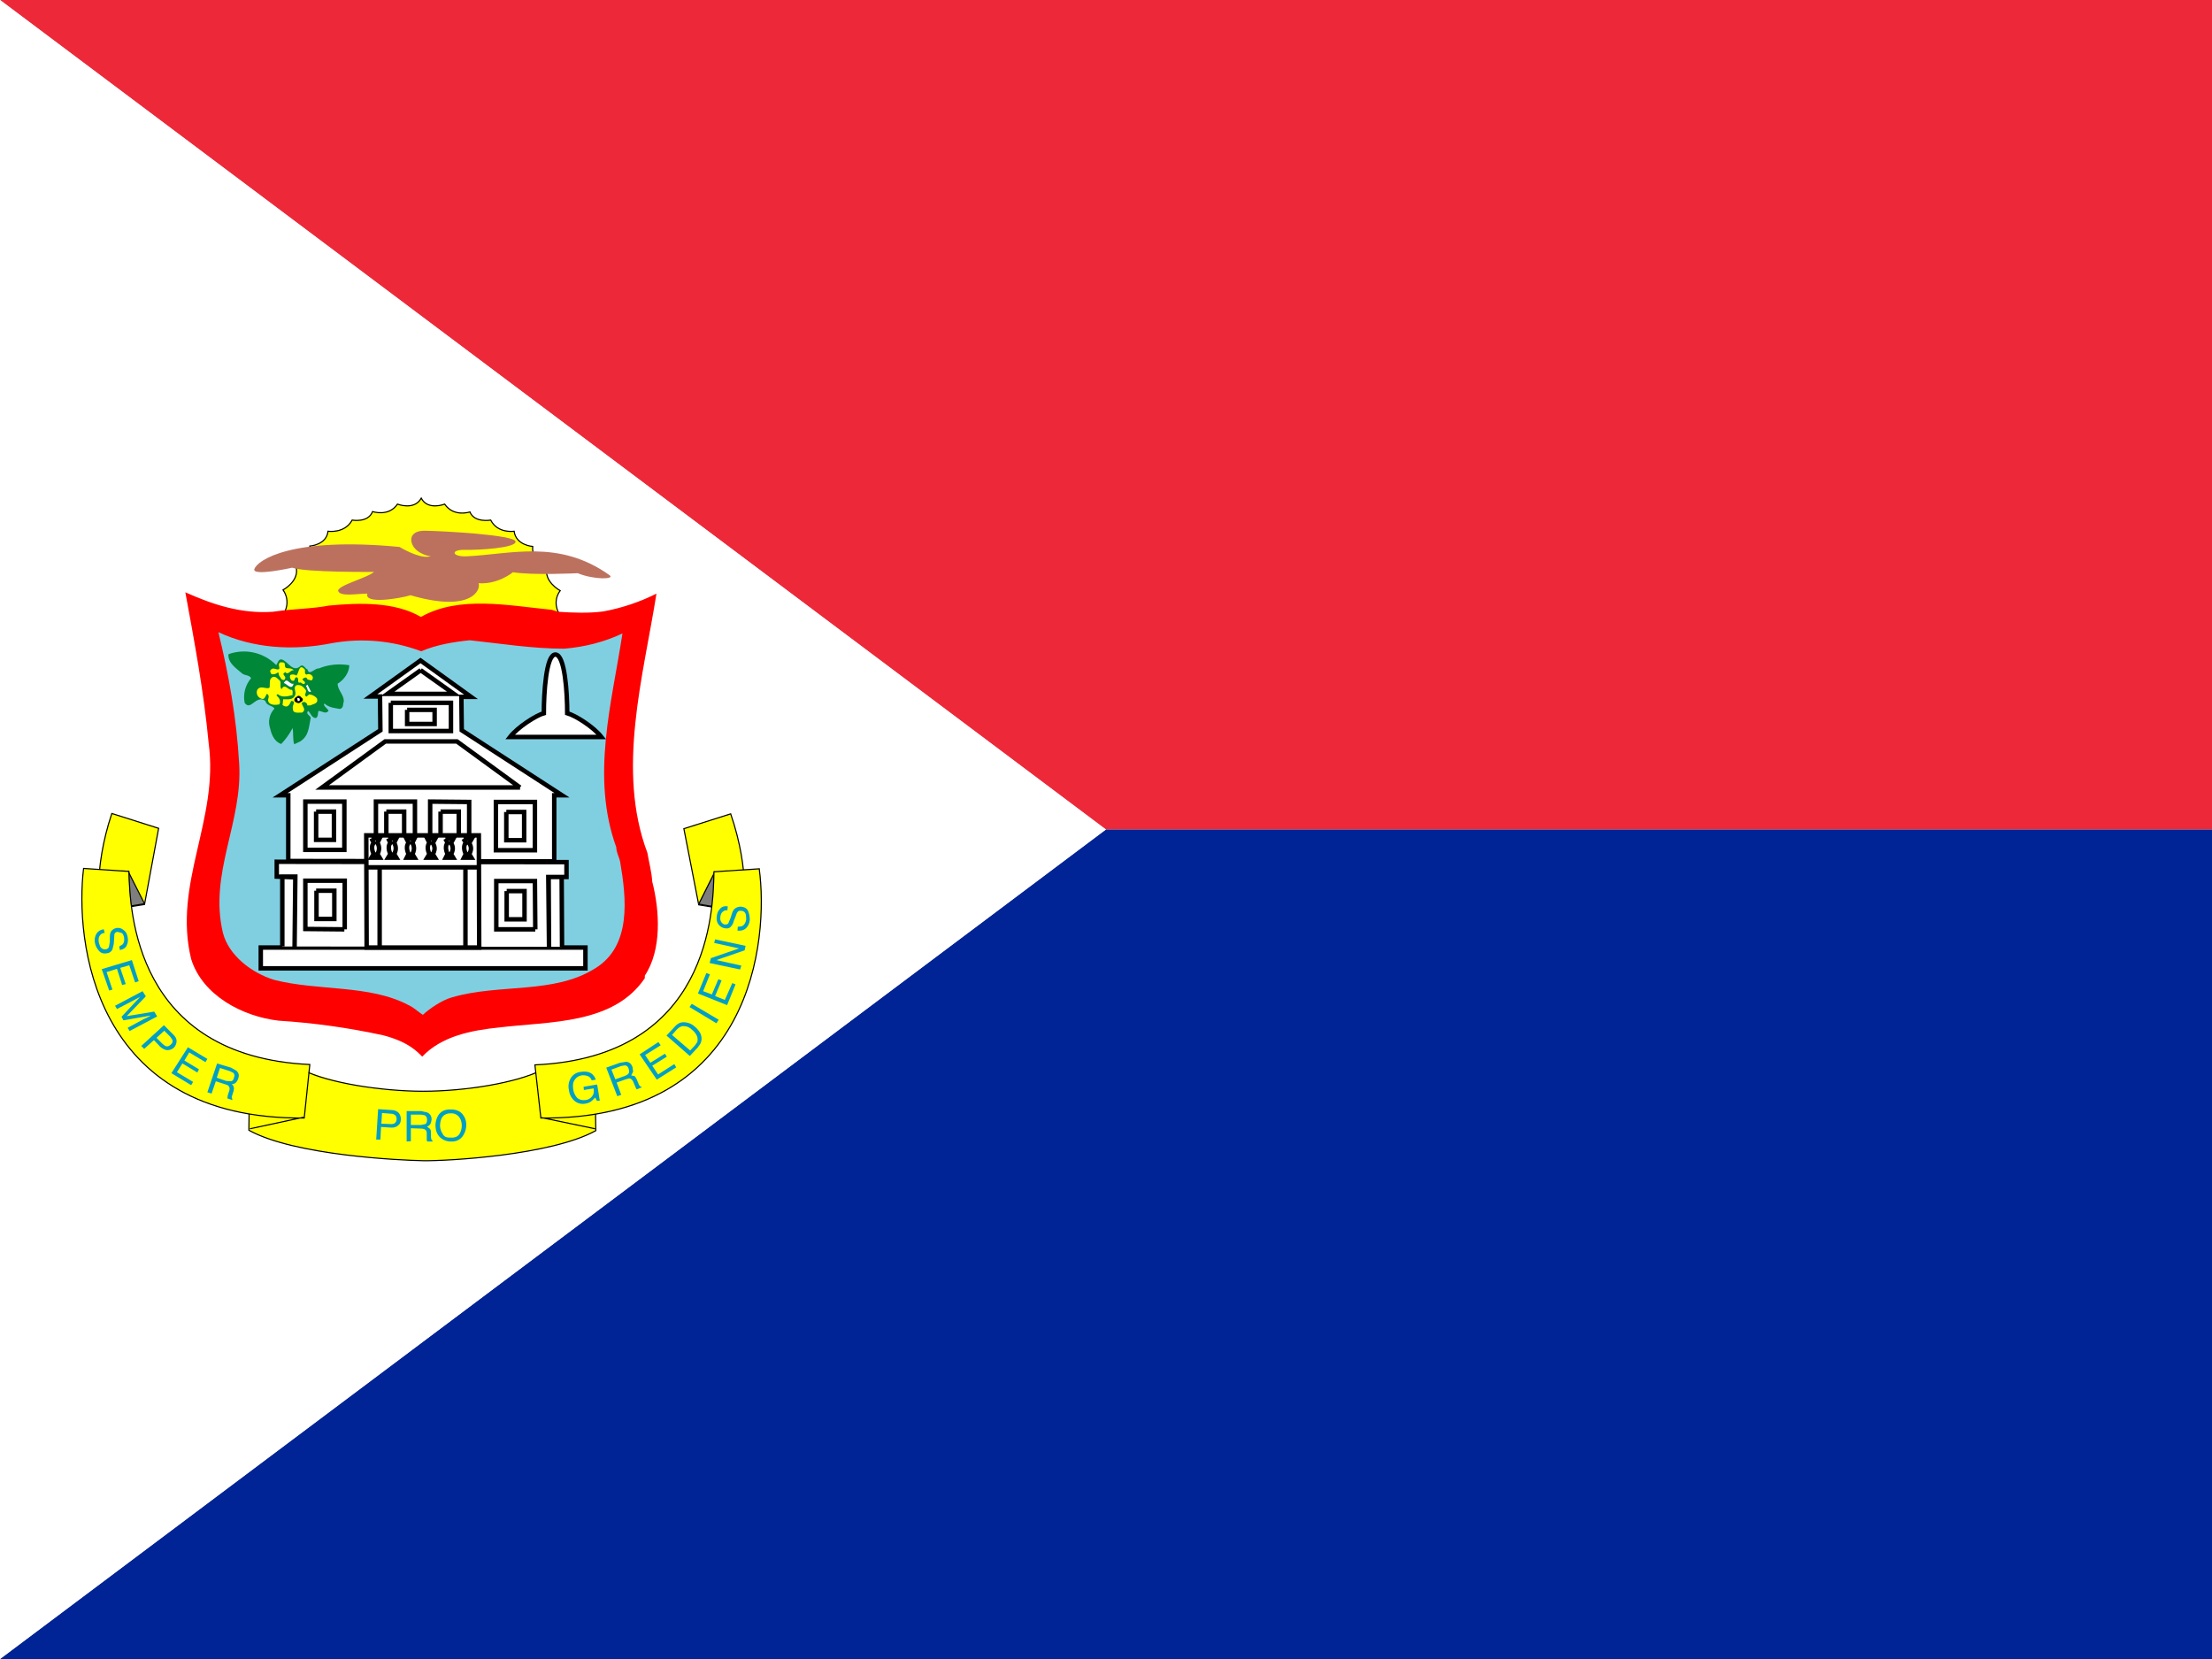
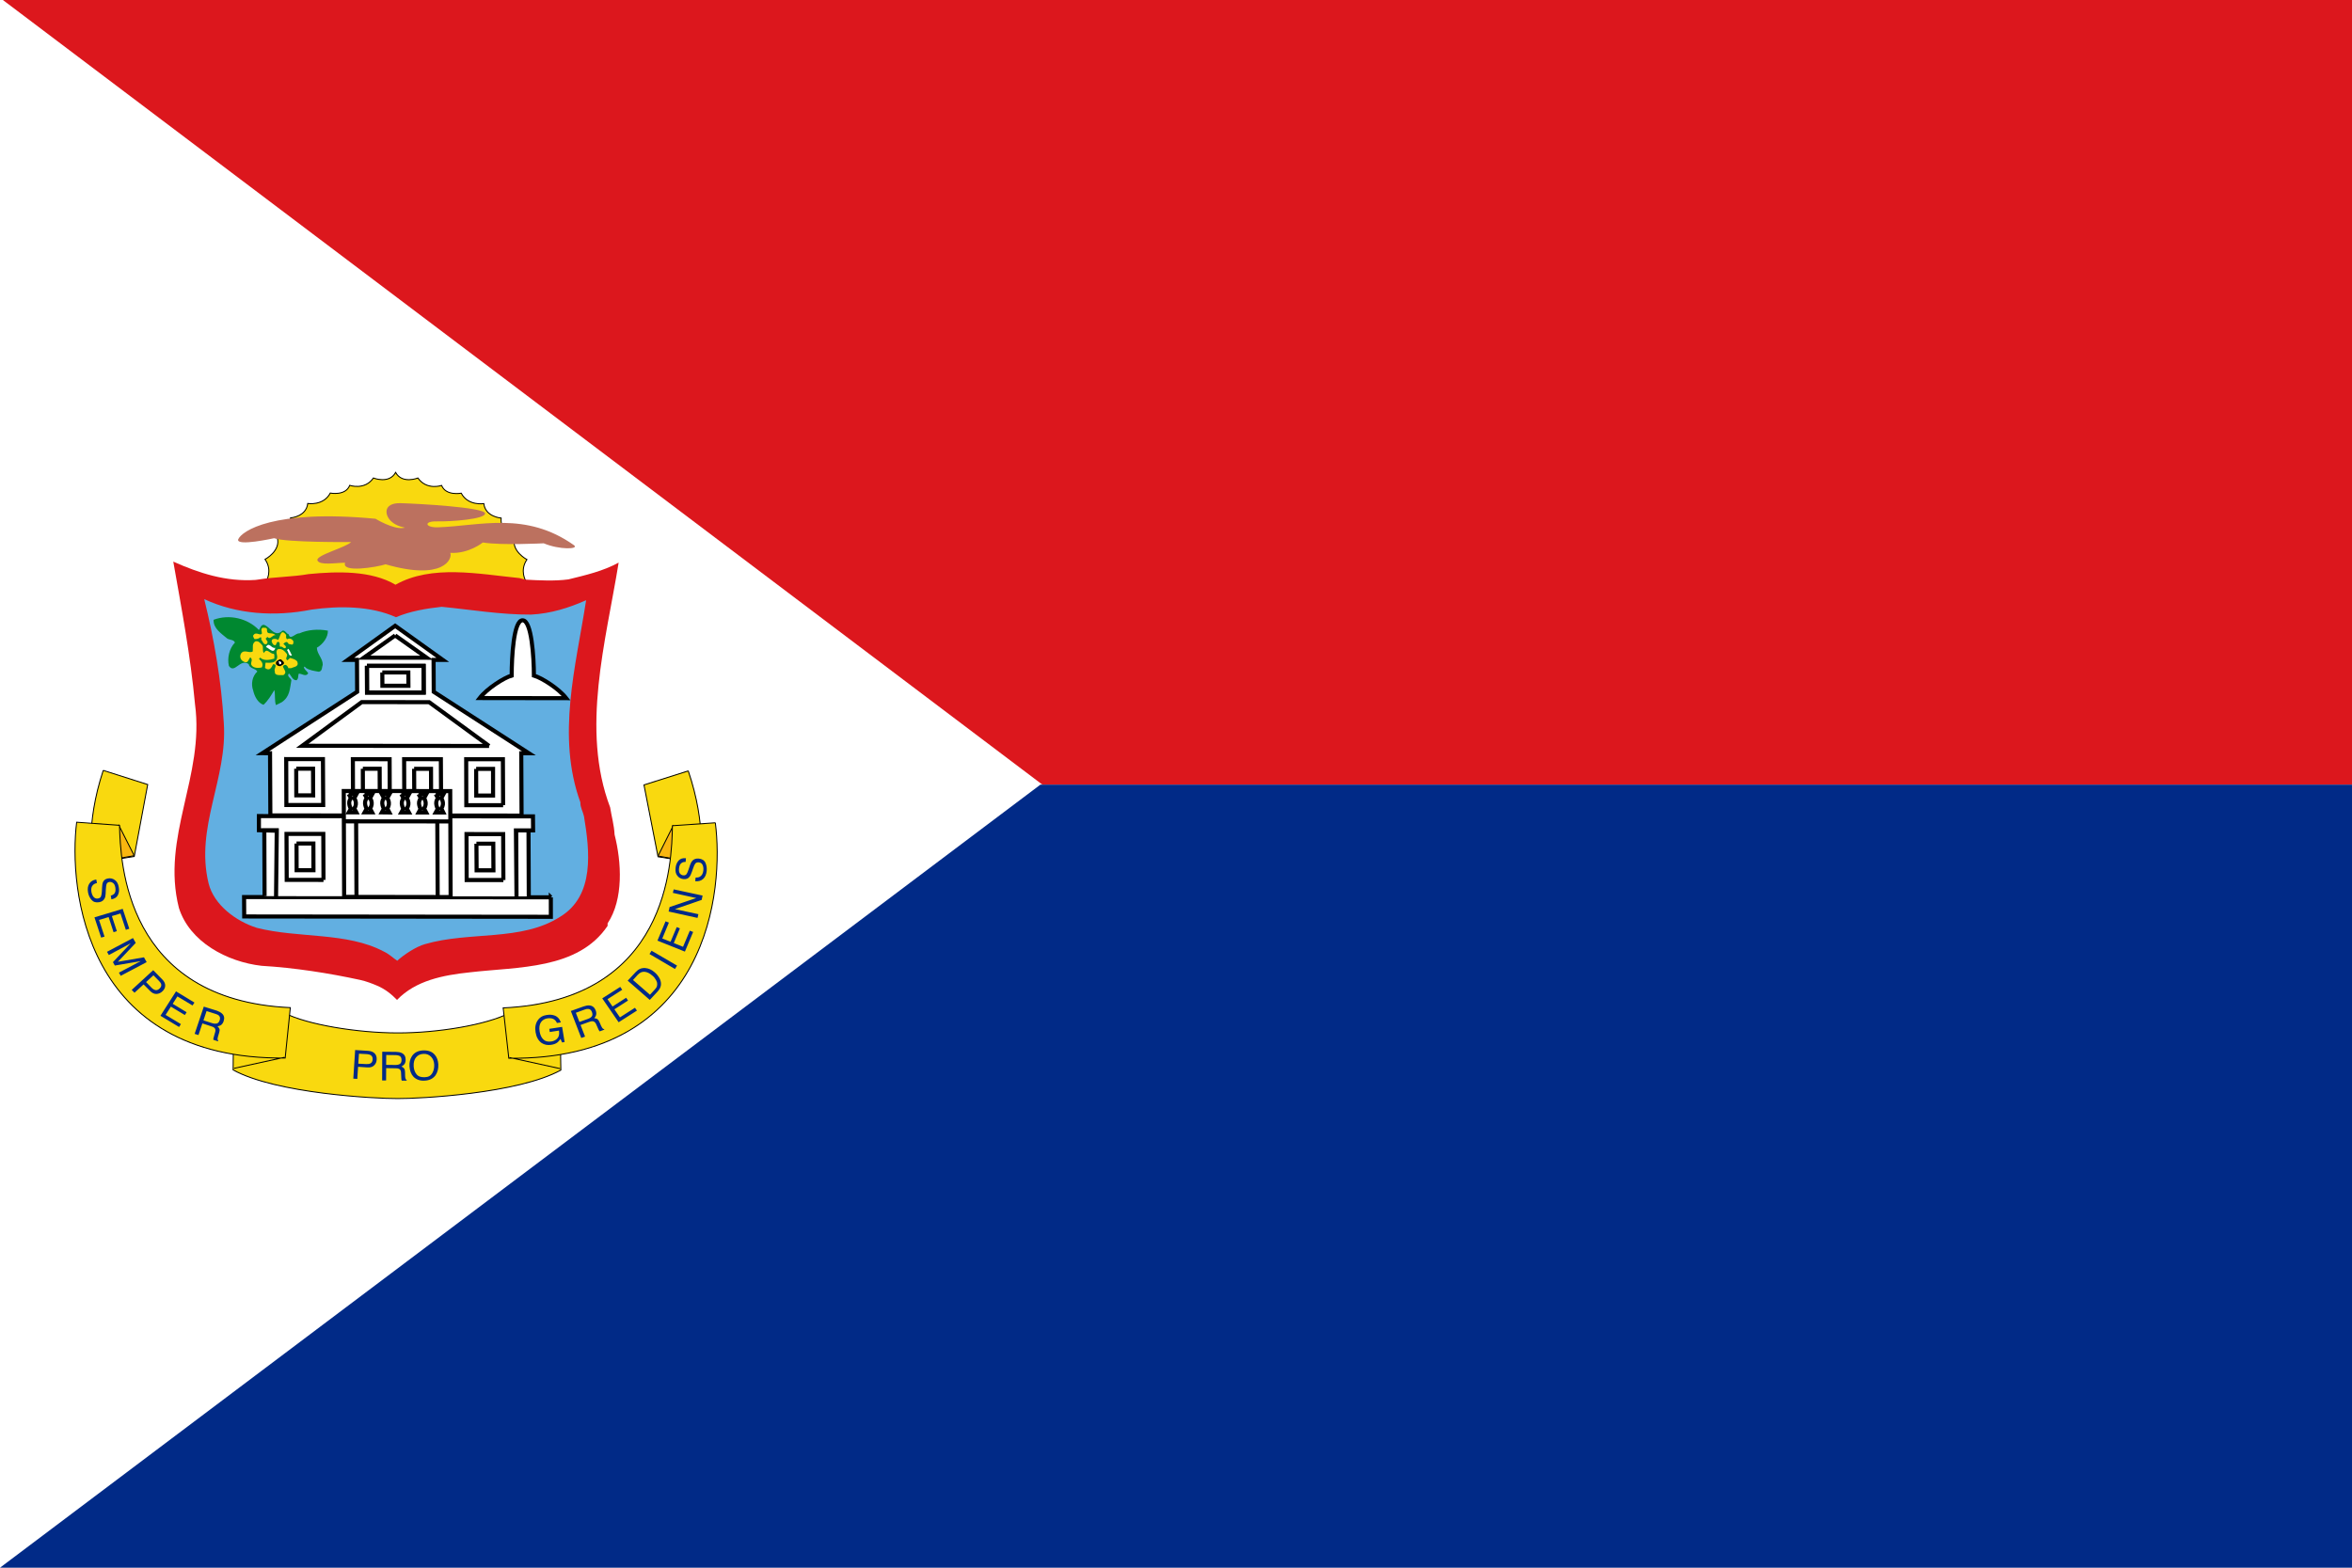
- <svg xmlns="http://www.w3.org/2000/svg" id="flag-icons-sx" viewBox="0 0 640 480">
-   <defs>
-     <clipPath id="sx-a">
-       <path fill-opacity=".7" d="M0 0h682.7v512H0z" />
-     </clipPath>
-   </defs>
-   <g clip-path="url(#sx-a)" transform="scale(.9375)">
-     <path fill="#ed2939" fill-rule="evenodd" d="M0 0h768v256H341.3z" />
-     <path fill="#002395" fill-rule="evenodd" d="M0 512h768V256H341.3z" />
-     <path fill="#fff" fill-rule="evenodd" d="m0 0 341.3 256L0 512z" />
-     <path fill="#ff0" d="m172.3 193.2.1-4s-2.1-3.4.4-7c0 0-5.3-2.8-4-7.2 0 0-4.8-1.2-4.5-6.4 0 0-5-.3-5.6-4.7 0 0-5.1.8-7.4-3.4 0 0-5 1-6.4-2.5 0 0-4.9 1.6-7.7-2.5 0 0-5.2 2.1-7.3-1.8-2.1 3.9-7.3 1.8-7.3 1.8-2.8 4.1-7.7 2.4-7.7 2.4-1.4 3.5-6.3 2.5-6.3 2.5-2.3 4.3-7.4 3.4-7.4 3.4-.5 4.4-5.6 4.8-5.6 4.8a6 6 0 0 1-4.4 6.4c1.3 4.3-4 7.1-4 7.1 2.6 3.7.5 7 .5 7l-.1 3.7z" />
-     <path fill="none" stroke="#000" stroke-width=".3" d="M377.2 843.1v-3.5s-1.8-3 .4-6c0 0-4.6-2.5-3.5-6.3 0 0-4.2-1-3.9-5.6 0 0-4.5-.3-5-4.1 0 0-4.4.7-6.3-3 0 0-4.4.8-5.6-2.2 0 0-4.3 1.5-6.8-2.1 0 0-4.5 1.8-6.3-1.6-1.9 3.4-6.4 1.6-6.4 1.6-2.4 3.5-6.7 2-6.7 2-1.2 3.1-5.5 2.3-5.5 2.3-2 3.7-6.5 3-6.5 3-.4 3.7-4.9 4-4.9 4a5 5 0 0 1-3.7 5.6c1 3.8-3.5 6.2-3.5 6.2 2.2 3.2.3 6.2.3 6.2v3.2z" transform="matrix(1.1464 0 0 1.1461 -260 -773.1)" />
-     <path fill="red" d="M170.3 188.2c-13.3-1.3-28.6-4.5-40.4 2.2-8-4.7-19-4.4-28.4-3.5-5.1 1-11.1 1-16.5 1.8l-.8.1c-9.7.7-18.5-2.2-27-6 2.8 15.2 5.7 30.7 7.2 46.6C67.6 253 53.3 272.7 59 296c3.5 11.2 15.8 17.7 27 19a215 215 0 0 1 32.2 4.5 32 32 0 0 1 5.5 1.9 20 20 0 0 1 6.6 4.7c6-6.3 15-8.1 23.7-9 15.8-1.9 35.3-.9 45-15.2v-.8c5.3-8 4.6-20 2.3-29-.2-3.1-1-5.9-1.5-8.9-9.6-25.5-1.3-54.2 2.8-80a61 61 0 0 1-16.4 5.5c-4.5.6-9.5.4-14 .1z" />
-     <path fill="#80cfe1" d="M190.2 261.5c0 1.6.9 3 1.2 4.5 1.9 11.2 3.6 26-7.8 32.9-12.8 8-29.4 4.6-44.1 8.9-3 .8-7 3.5-9 5.4-1.4-.9-2.7-2.2-4.4-3-12.1-6.4-27.9-4.3-41.5-7.8-6.9-2.1-14-7.5-15.8-14.5-4.4-18.4 6.2-34.1 5-52.4-.8-14-3.2-27.3-6.4-40.4 10.7 5 23 5.8 35 3.4A52 52 0 0 1 130 201c4.6-2 10-2.9 15-3.4 9.3 1 19.4 2.6 29.1 2.6q9.7-.8 18-4.7c-3.3 21.6-9.8 44.2-1.9 66" />
-     <path fill="#fff" d="M171 265.8v-20.4h2.4l-31-20-.1-10.5h3l-15.6-11-15.4 11h3v10.5l-30.9 20h2.5v20.3H171" />
-     <path fill="none" stroke="#000" stroke-width="1.2" d="M376 906.5v-17.8h2.1l-27-17.5-.1-9h2.6l-13.6-9.8-13.5 9.7h2.6l.1 9.1-27 17.5h2.2v17.7z" transform="matrix(1.1464 0 0 1.1461 -260 -773.1)" />
-     <path fill="#fff" d="M180.6 292.5v6.3H80.5v-6.4z" />
-     <path fill="none" stroke="#000" stroke-width="1.2" d="M384.4 929.8v5.5H297v-5.6h87.4z" transform="matrix(1.1464 0 0 1.1461 -260 -773.1)" />
-     <path fill="#fff" d="M87.1 292.1v-21.5h4l-.2 21.7.2-21.6-5.8-.1v-4.7l89.4.2v4.5h-5.4v21.8l-.1-21.8h4l.2 21.6" />
-     <path fill="none" stroke="#000" stroke-width="1.2" d="M302.8 929.4v-18.8h3.5l-.2 19 .2-18.8-5-.2v-4l78 .1v4h-4.8l.1 19-.2-19h3.6l.1 18.8" transform="matrix(1.1464 0 0 1.1461 -260 -773.1)" />
-     <path fill="none" stroke="#000" stroke-width="1.2" d="M319.6 924.8v-13.1H309v13l10.5.1" transform="matrix(1.1464 0 0 1.1461 -260 -773.1)" />
-     <path fill="none" stroke="#000" stroke-width="1.2" d="M312 914.4v7.6h4.8v-7.6h-4.9m59 10.4-.1-13h-10.4v13h10.5" transform="matrix(1.1464 0 0 1.1461 -260 -773.1)" />
-     <path fill="none" stroke="#000" stroke-width="1.2" d="M363.2 914.5v7.6h4.8v-7.6h-4.8m7.6-11v-13h-10.5v13z" transform="matrix(1.1464 0 0 1.1461 -260 -773.1)" />
-     <path fill="none" stroke="#000" stroke-width="1.2" d="M363.1 893.2v7.6h4.8v-7.6h-4.8m-43.6 10.3v-13.1H309v13h10.5z" transform="matrix(1.1464 0 0 1.1461 -260 -773.1)" />
-     <path fill="none" stroke="#000" stroke-width="1.2" d="M311.9 893.1v7.6h4.8v-7.6h-4.8m26.6 10.4v-13.1H328v13h10.5" transform="matrix(1.1464 0 0 1.1461 -260 -773.1)" />
-     <path fill="none" stroke="#000" stroke-width="1.2" d="M330.8 893.1v7.6h4.8v-7.6h-4.8m22.3 10.4v-13l-10.5-.1v13l10.5.1" transform="matrix(1.1464 0 0 1.1461 -260 -773.1)" />
-     <path fill="none" stroke="#000" stroke-width="1.2" d="M345.4 893.1v7.6h4.9v-7.6h-4.9" transform="matrix(1.1464 0 0 1.1461 -260 -773.1)" />
-     <path fill="#fff" d="m147.7 257.8.2 34.6H113l-.1-34.6z" />
-     <path fill="none" stroke="#000" stroke-width="1.2" d="m355.7 899.5.1 30.2h-30.3l-.1-30.2zm-30.5 8.6h30.6M329 929.7v-21.4m23.1 21.4v-21.3m14.7-21.8-17-12.4h-19.3l-17 12.4h53.3M332 863.8v7.6h16.2v-7.6H332" transform="matrix(1.1464 0 0 1.1461 -260 -773.1)" />
-     <path fill="none" stroke="#000" stroke-width="1.2" d="M336.4 865.7v3.8h7.4v-3.8h-7.4M340 855l9 6.4h-17.9l9-6.4" transform="matrix(1.1464 0 0 1.1461 -260 -773.1)" />
-     <path fill="#fff" d="M171.4 202c2.9 0 3.6 12 3.6 18 2.6.8 8.1 4.3 10.6 7.4h-28.2c2.4-3.1 7.9-6.6 10.4-7.3 0-6 .6-18.2 3.6-18" />
-     <path fill="none" stroke="#000" stroke-width="1.2" d="M376.3 850.8c2.6 0 3.2 10.5 3.2 15.8 2.2.6 7.1 3.7 9.2 6.4h-24.6c2.1-2.7 7-5.8 9.1-6.4 0-5.3.6-15.8 3.1-15.8m-49.5 49.5h2.2l-.6 1.2s1 1.4 0 3l.6 1h-2.2l.6-1s-1-1.8 0-3l-.6-1.2m4.5 0h2.2l-.6 1.2s1 1.4 0 3l.6 1h-2.2l.6-1s-1-1.8 0-3l-.6-1.2m5 0h2.1l-.6 1.2s1 1.4 0 3l.6 1h-2.1l.5-1s-1-1.8 0-3l-.6-1.2zm5.5 0h2.2l-.7 1.3s1.1 1.3 0 2.9l.6 1h-2.1l.6-1s-1-1.8 0-3zm4.9 0h2.2l-.7 1.3s1.1 1.3 0 2.9l.6 1h-2l.5-1s-1-1.8 0-3l-.6-1.1m4.9 0h2.2l-.7 1.2s1.1 1.3 0 2.9l.6 1h-2l.5-1s-1-1.8 0-3l-.6-1.1" transform="matrix(1.1464 0 0 1.1461 -260 -773.1)" />
-     <path fill="#ff0" d="M130.5 336.8c13 0 29-2.7 36.5-6.5l16.5-1.5.4 20.1c-14 7.7-46.2 9.4-53.3 9.3s-39.7-1.6-53.8-9.3l.2-20.2 16.5 1.5a98 98 0 0 0 37 6.6" />
-     <path fill="none" stroke="#000" stroke-width=".3" d="M340.7 968.4c11.4 0 25.3-2.3 31.9-5.7l14.3-1.2.3 17.5c-12.1 6.7-40.3 8.2-46.4 8.1s-34.7-1.4-47-8.2l.2-17.5 14.4 1.3c6.6 3.4 21 5.7 32.3 5.7" transform="matrix(1.1464 0 0 1.1461 -260 -773.1)" />
-     <path fill="#ff0" d="m34.4 251 14.5 4.6-4.4 23.5-13.7 2.2s-2.3-12.4 3.6-30.3" />
-     <path fill="none" stroke="#000" stroke-width=".3" d="m256.9 893.6 12.6 4-3.8 20.5-12 1.9s-2-10.8 3.2-26.4z" transform="matrix(1.1464 0 0 1.1461 -260 -773.1)" />
-     <path fill="#7e7e7e" d="m44.5 278.9-13.7 2.4 8.7-12.4z" />
-     <path fill="none" stroke="#000" stroke-width=".3" d="m265.7 917.9-12 2 7.6-10.7 4.4 8.7" transform="matrix(1.1464 0 0 1.1461 -260 -773.1)" />
-     <path fill="#ff0" d="m25.7 268 14 1c.3 11.8 1.8 57 55.8 59.5L93.8 345c-65.7.6-70.7-55.5-68-77" />
-     <path fill="none" stroke="#000" stroke-width=".3" d="m249.3 908.4 12.2.8c.3 10.4 1.5 49.8 48.7 52l-1.5 14.4c-57.4.6-61.7-48.4-59.4-67.2zm44.8 70.1 14.4-3.1" transform="matrix(1.1464 0 0 1.1461 -260 -773.1)" />
-     <path fill="#ff0" d="m225.4 251.2-14.4 4.6 4.6 23.4 13.8 2.2s2.2-12.3-4-30.2" />
-     <path fill="none" stroke="#000" stroke-width=".3" d="m423.5 893.7-12.6 4 4 20.5 12 2s2-10.8-3.4-26.5z" transform="matrix(1.1464 0 0 1.1461 -260 -773.1)" />
-     <path fill="#7e7e7e" d="m215.6 279 13.7 2.5-8.8-12.4-5 9.9" />
-     <path fill="none" stroke="#000" stroke-width=".3" d="m414.9 918 12 2.1-7.7-10.7-4.3 8.6" transform="matrix(1.1464 0 0 1.1461 -260 -773.1)" />
-     <path fill="#ff0" d="m234.3 268.1-14 1c-.2 11.8-1.3 57-55.3 59.5l2 16.4c65.7.8 70.2-55.4 67.4-76.9" />
-     <path fill="none" stroke="#000" stroke-width=".3" d="m431.2 908.5-12.2.8c-.2 10.4-1 49.9-48.2 52l1.6 14.3c57.4.7 61.3-48.3 58.8-67zm-44.2 70-14.4-3" transform="matrix(1.1464 0 0 1.1461 -260 -773.1)" />
-     <path fill="#009fc5" d="M121.8 346.7q-.7.3-1.5.2l-2.6-.1.2-3.3 2.6.2q.8 0 1.2.3.7.3.7 1.4 0 .9-.7 1.3m-4.3 5 .2-3.9 3 .2q1.5.1 2.3-.7.8-.6.8-1.8a3 3 0 0 0-.6-2 3 3 0 0 0-2-.9l-4.4-.3-.6 9.4zm9.4-7.7h3.2l1.1.2q.7.4.7 1.4t-.5 1.3l-1.4.3h-3.1zm0 8.2v-4l3 .1q.8 0 1.2.2.7.3.7 1.2v2.3l.2.3h1.6v-.2l-.4-.5-.1-.8v-1.3q0-.9-.4-1.2l-.8-.6q.7-.3 1-.8t.4-1.4q0-1.6-1.4-2.2l-1.8-.4h-4.5v9.4zm10-2a5 5 0 0 1-1-2.6q0-2 .8-3a3 3 0 0 1 2.4-1 3 3 0 0 1 2.4.8q1 1 1.1 2.6a5 5 0 0 1-.6 2.8q-.7 1.3-2.5 1.3c-1.8 0-2-.2-2.7-.9m-1.5-5.9a6 6 0 0 0-.8 3.3q.1 2.1 1.4 3.4a5 5 0 0 0 3.6 1.3 4 4 0 0 0 3.5-1.8 6 6 0 0 0 1-3.6 5 5 0 0 0-1.2-3.1q-1.3-1.5-3.9-1.4-2.4 0-3.6 1.9m44-13.5q1.5-.2 2.5.1 1.5.5 2.2 2.3l-1.3.2a2 2 0 0 0-1.2-1.3 4 4 0 0 0-2-.2 3 3 0 0 0-2 1.3q-.8 1-.5 3a5 5 0 0 0 1.2 2.6q1 .9 2.6.7a3 3 0 0 0 2-1.1q.8-.9.5-2.5l-3 .5-.1-1 4.2-.7.8 5h-.9l-.5-1-1 1q-.8.7-2 .9a4 4 0 0 1-3.2-.7 5 5 0 0 1-1.9-3.4 5 5 0 0 1 .7-4 4 4 0 0 1 3-1.7m9.4-.7 3-1.1 1.1-.2q.9 0 1.2 1t0 1.5q-.4.5-1.3.8l-2.8 1zm3 7.7-1.4-3.7 2.8-1 1.1-.3q.8.1 1.2 1l.6 1.4.3.7.2.3 1.5-.6v-.2q-.5 0-.6-.4-.3-.2-.4-.7l-.5-1.2q-.3-.7-.7-1l-1-.2.6-1.2-.2-1.4q-.6-1.6-2-1.6l-1.9.3-4.2 1.5 3.4 8.8 1.2-.4m11-4.7-5.3-7.8 5.8-3.8.7 1-4.8 3 1.6 2.4 4.5-2.8.6.9-4.5 2.8 1.8 2.7 5-3.2.6 1zm4.7-13.8 1.5-1.7q1.2-1.2 2.3-1 1.3 0 2.6 1.3a5 5 0 0 1 1.4 2q.2.9 0 1.6l-.7 1-1.5 1.6zm8.1 3.6q1.6-1.7.7-4a7 7 0 0 0-1.7-2.1 5 5 0 0 0-3.1-1.4q-1.8-.2-3.1 1.3l-2.6 2.8 7.2 6.3 2.6-2.8m5.6-7.3-8.3-5 .7-1 8.3 4.9zm3.3-5.6-9-3.6 2.6-6.3 1.1.4-2.1 5.2 2.7 1 2-4.7 1 .4-2 4.8 3 1.2 2.3-5.2 1 .4zm4-11-9.4-2 .4-1.5 8.7-3-7.7-1.7.3-1.1 9.4 2-.3 1.4-8.7 3 7.7 1.7zm-.8-12 .1-1.2q.8 0 1.4-.2 1-.6 1.2-2.1l-.1-1.4q-.3-1.1-1.3-1.2t-1.2.3q-.4.4-.7 1.5l-.5 1.2q-.3 1.2-.8 1.7-.6.9-1.8.7a3 3 0 0 1-2-1q-.9-1-.7-2.6.1-1.5 1-2.4.8-1 2.4-.8l-.1 1.2q-.8 0-1.2.3-.9.5-1 1.9-.1 1 .4 1.6t1 .6q.8.1 1.1-.4l.7-1.7.4-1.3q.3-.9.8-1.4.8-.7 2-.7 1.7.2 2.2 1.4t.5 2.7a4 4 0 0 1-1.2 2.6q-1 .9-2.6.7M32 286.7l.3 1.2q-.9.1-1.3.6-.8.8-.5 2.4l.4 1.2q.6 1 1.7.9.7-.1 1-.7l.3-1.6v-1.3q0-1.3.3-1.8.5-.9 1.7-1.2 1.3-.2 2.2.6 1 .6 1.3 2.2a4 4 0 0 1-.3 2.6q-.5 1.1-2.1 1.4l-.2-1.1 1-.6q.7-.7.5-2.1-.2-1.2-.8-1.5l-1.2-.3a1 1 0 0 0-1 .7l-.1 1.8-.1 1.3-.4 1.6a2 2 0 0 1-1.7 1.2q-1.6.3-2.5-.8a5 5 0 0 1-1.2-2.4 4 4 0 0 1 .5-2.9 3 3 0 0 1 2.2-1.3m-.6 12.3 9.3-2.8 2.1 6.5-1.1.4-1.8-5.3-2.8.8 1.7 5-1.1.3-1.6-5-3.2 1 1.8 5.4-1 .3zm4.1 11.3 8.5-4.5 1 1.6-5.9 6.1 8.5-1.4.9 1.5-8.5 4.5-.6-1 5-2.7.9-.4 1.3-.7-8.5 1.5-.6-1.1 5.8-6.2-.3.2-1 .5-.9.5-5 2.6zm15.8 12.5q-.6-.2-1.2-.8l-1.8-1.8 2.4-2.2 1.8 1.8.7 1q.3.8-.5 1.5t-1.4.5m-6.8.8 3-2.7 2 2.1q1.2 1 2.2 1a3 3 0 0 0 2-.8 3 3 0 0 0 .8-2q0-1-.9-1.9l-3-3-7 6.4zm8.4 7.5 5.1-8 6 3.6-.6 1-5-3-1.5 2.5 4.5 2.7-.5 1-4.6-2.8-1.7 2.7 5 3-.6 1zm15-1.6 3.1 1 1 .5q.6.6.2 1.5-.2 1-.9 1.1l-1.5-.1-2.9-1zm-2.6 7.9 1.3-3.8 2.8.9q.8.2 1.1.5.5.5.3 1.4l-.5 1.5-.1.7v.3l1.5.5v-.2l-.2-.7.2-.7.4-1.2q.2-.9 0-1.2 0-.5-.6-.9.8 0 1.3-.5t.7-1.2q.6-1.5-.6-2.5l-1.6-.9-4.3-1.3-3 8.9z" />
-     <path fill="#bc715f" d="M78.5 175.6c1-2.7 11.3-10 44.8-6.8 0 0 5.7 3.5 9 3 2-.2-1 .2-3.6-1.9-2.5-2-3-6.3 2.7-6.1 5.8.1 27.3 1.3 27.7 3.3s-11.4 2.7-15.7 2.6c-4.4-.1-4 2.1.4 2 13.7-.6 28.6-5.4 44.3 5.8 1.9 1.3-4.7 1.5-9.8-.6 0 0-14 .7-20-.3 0 0-4.5 3.8-10.6 3.4.8 2-2.2 9.2-21 3.7-3.2 1-14.5 2.9-13.3-.5-3 0-8.2 1-9-.7s9.2-4.2 11-6c0 0-21.2.2-25.2-1.3 0 0-12.5 2.8-11.7.4" />
-     <path fill="#008737" d="M85.3 205.2c.4-.6.6-1.8 1.6-1.7 2 .5 3.5 4.4 6 1.9 1-.2 1.3 1 2 1.2.5 2.1 2.3-.5 3.5-.3q4.3-1.8 9.4-1c0 2.2-1.6 4.5-3.6 5.7 0 2 2 3.4 1.9 5.5-.3.8 0 2-1.2 2.3-1.6-.3-3-.4-4.3-1.3q-.2-.3-.6-.3c-.2.7 1 1.4 1.4 2.1-.8 1.3-2 .1-3.1.1-.3.8 0 1.7-.8 2.2-1.3 0-1.6-1.5-2.4-2.2-.9.9.6 1.4.8 2.1-.6 2.8-.5 5.5-3.2 7.3l-1.9.9c-.5-1.4-.2-3.5-.5-5q-1.4 2.7-3.5 4.9c-2-.6-3-2.8-3.4-4.7a6 6 0 0 1 1.3-6.2c-.5-1-2.5-.8-2.8-2.4-3-2-4.5 3.3-6.4.6a9 9 0 0 1 2-7.6c-.5-1-1.9-.8-2.7-1.4-1.8-1.6-4.5-3.2-4.3-6a14 14 0 0 1 14.7 3.3" />
-     <path fill="#ff0" d="M87.9 204.9c-.1 2.3 1.5.6 2.8 2-1-.4-1.7 1.7-2.7.5l-.6.6c.4.8 1 .9.4 1.8-1 .4-1.3-1-1.8-1.5q.2-.4-.2-.8-.8.7-2 .6c-.2-.4-.7-1-.2-1.4.8-1 2 .4 2.6-.3.1-.7-.5-1.5.3-2 .5.1 1.2-.2 1.4.5m6.2 1.9c.1.4-.2 1 .4 1.4q1.3-.5 2 .6.2.8-.4 1.2l-1.2-.3q0-.2-.4-.6-.8 0-1.2.6c.3.4 1 .7.8 1.2-.7.7-1-.6-1.8-.2-.6-.2.1-1.3-.7-1.7-1 0-.3 1.6-1.6 1q-.8-.8-.4-1.7a2 2 0 0 1 1.9.2c.8-.9.8-4.1 2.7-1.7m-7.8 3.3c.5.8-.2 1.8.5 2.6 1-2 2 .4 3.2.2.4.5.1 1.1.2 1.6-1.5.4-3.3.9-4.6-.3l-.4.4c.8.7 1.5 1.6.9 2.8-1.1.2-2.9.3-3.4-.9-.3-1 .7-1.6-.4-2.4-.7 1-.7 2.2-2.2 1.3a2 2 0 0 1-.8-2.5c1-1.6 2.8 0 3.8-.7.2-1.4-.3-2.6 1-3.3 1-.2 1.5.6 2.2 1.2" />
-     <path fill="#fff" d="M90.6 211c-.5 2.3-2.2-.1-3-.2 1-2 1.7.6 3 .2m5.4 2.5c-1.2.3-1-1.2-1.6-1.8l.5-.4z" />
-     <path fill="#ff0" d="M94.4 213c.3.8-.8 1.5.2 2l.8-.7q1.4.1 2.4 1.2c.6 1.7-1.1 1.7-2 2.2h-1c.2-.6-.5-.8-.6-1a1 1 0 0 0-1.1.3c.2 1 1.5 2 .2 2.9-1.2 0-3 .4-2.9-1.2-.4-1 1.2-2.3-.5-2.4-.6 1.3-1.2 2.4-2.7 1.3l.2-1.8c1.4 0 3.1.3 3.7-1.3.4-1.1-.7-2.2.3-3 1.5-.4 2.3.6 3 1.5" />
-     <path d="M93.4 215.6c.3.9-.6 1-1.1 1.4q-.8 0-1.4-.6c-.3-1 .5-1.2 1-1.6.7-.3 1 .5 1.5.8" />
-     <path fill="#fff" d="M92.5 216.2q-.2.2-.6.2l-.2-1q1-.1.8.8" />
-   </g>
+ <svg xmlns="http://www.w3.org/2000/svg" viewBox="0 0 675 450">
+   <path d="M0 0l298.571 225.241H675V0z" fill="#dc171d" />
+   <path d="M0 0l299.005 225.746L0 450z" fill="#fff" stroke="#fff" />
+   <path d="M0 450l298.571-224.759H675V450z" fill="#012a87" />
+   <path d="M150.828 170.286l.092-3.484s-1.871-2.98.3-6.18c0 0-4.612-2.44-3.538-6.262 0 0-4.17-1.066-3.864-5.654 0 0-4.502-.312-4.968-4.144 0 0-4.502.741-6.483-2.993 0 0-4.392.858-5.63-2.22 0 0-4.269 1.479-6.802-2.14 0 0-4.508 1.822-6.397-1.594-1.865 3.404-6.372 1.594-6.372 1.594-2.503 3.606-6.802 2.11-6.802 2.11-1.196 3.09-5.575 2.214-5.575 2.214-1.975 3.735-6.47 2.993-6.47 2.993-.442 3.82-4.937 4.133-4.937 4.133.355 4.6-3.809 5.642-3.809 5.642 1.098 3.82-3.508 6.254-3.508 6.254 2.227 3.22.374 6.176.374 6.176l-.104 3.212 74.506.345" fill="#ff0" />
+   <path d="M377.175 843.108l.091-3.458s-1.857-2.958.298-6.136c0 0-4.578-2.422-3.512-6.215 0 0-4.139-1.059-3.835-5.613 0 0-4.468-.31-4.931-4.114 0 0-4.468.736-6.434-2.971 0 0-4.359.852-5.588-2.204 0 0-4.237 1.468-6.751-2.124 0 0-4.474 1.808-6.349-1.583-1.851 3.379-6.325 1.583-6.325 1.583-2.484 3.579-6.751 2.094-6.751 2.094-1.187 3.068-5.533 2.198-5.533 2.198-1.96 3.708-6.422 2.971-6.422 2.971-.438 3.793-4.9 4.103-4.9 4.103.353 4.566-3.78 5.601-3.78 5.601 1.09 3.792-3.482 6.208-3.482 6.208 2.21 3.196.371 6.131.371 6.131l-.103 3.189 73.949.342h-.012z" fill="#f9d90f" stroke-width=".271" stroke="#000" transform="matrix(1.00754 0 0 1.00735 -229.19 -679.021)" />
+   <path d="M149.086 165.937c-11.702-1.172-25.177-3.949-35.579 1.908-6.973-4.11-16.683-3.858-24.95-3.053-4.49.802-9.77.802-14.462 1.57l-.735.103c-8.513.565-16.235-1.95-23.632-5.256 2.349 13.332 4.956 26.994 6.238 40.951 2.79 20.671-9.783 38.026-4.625 58.446 3.08 9.798 13.855 15.495 23.717 16.624 9.55.563 19.43 2.128 28.269 4.047 1.68.35 3.673 1.129 4.833 1.63 2.435 1.02 4.22 2.515 5.783 4.116 5.336-5.557 13.156-7.102 20.871-7.917 13.904-1.625 31.047-.741 39.56-13.336v-.713c4.624-6.965 4.01-17.592 2.005-25.485-.135-2.753-.87-5.181-1.27-7.806-8.494-22.431-1.22-47.658 2.436-70.268-4.465 2.44-9.446 3.593-14.413 4.814-3.961.528-8.377.288-12.388.072l-1.663-.447m17.485 64.376" fill="#dc171d" />
+   <path d="M166.566 230.313c-.056 1.477.742 2.637 1.03 4.003 1.626 9.806 3.197 22.793-6.899 28.877-11.169 7.1-25.815 4.06-38.738 7.818-2.582.717-6.139 3.091-7.954 4.77-1.166-.766-2.337-1.944-3.84-2.636-10.634-5.654-24.459-3.759-36.462-6.813-6.029-1.907-12.315-6.603-13.842-12.774-3.926-16.188 5.477-29.985 4.366-46.045-.717-12.264-2.778-24.037-5.612-35.535 9.385 4.372 20.246 5.101 30.796 3.005 7.813-1.092 16.91-1.116 24.232 2.189 4.035-1.736 8.759-2.514 13.107-2.993 8.268.804 17.154 2.3 25.668 2.238 5.686-.295 10.85-1.938 15.793-4.127-2.932 19.004-8.562 38.91-1.65 58.023" fill="#62afe1" />
+   <path d="M149.687 234.101l-.092-17.869h2.201L124.48 198.59l-.05-9.168h2.638l-13.659-9.78-13.591 9.774h2.63l.05 9.161-27.17 17.619 2.17.012.092 17.857 72.09.05" fill="#fff" />
+   <path d="M376.042 906.458l-.091-17.739h2.185l-27.113-17.513-.049-9.101h2.618l-13.557-9.709-13.49 9.703h2.611l.049 9.094-26.967 17.49 2.155.012.091 17.727 71.551.049.006-.013z" fill="none" stroke-width="1.164" stroke="#000" transform="matrix(1.00754 0 0 1.00735 -229.19 -679.021)" />
+   <path d="M158.083 257.576l.006 5.592-88.005-.098-.036-5.568 88.043.075" fill="#fff" />
+   <path d="M384.376 929.761l.006 5.551-87.347-.097-.036-5.527 87.384.074h-.006z" fill="none" stroke-width="1.164" stroke="#000" transform="matrix(1.00754 0 0 1.00735 -229.19 -679.021)" />
+   <path d="M75.929 257.238l-.074-18.924 3.564-.007-.196 19.145.214-18.99-5.133-.148v-4.06l78.652.087.037 4.023h-4.85l.09 19.162-.17-19.162h3.612l.08 18.947" fill="#fff" />
+   <path d="M302.836 929.426l-.073-18.786 3.537-.007-.195 19.005.213-18.852-5.095-.146v-4.03l78.064.086.037 3.993h-4.815l.091 19.023-.17-19.023h3.585l.079 18.809m-58.475-4.698l-.055-13.1h-10.482l.061 13.087 10.476.013m0 0l-.055-13.1h-10.482l.061 13.087 10.476.013m0 0l-.055-13.1h-10.482l.061 13.087 10.476.013m0 0l-.055-13.1h-10.482l.061 13.087 10.476.013m0 0l-.055-13.1h-10.482l.061 13.087 10.476.013m-7.682-10.368l.03 7.609h4.797l-.024-7.609h-4.803m58.925 10.404l-.061-13.087-10.446-.012.049 13.099h10.458m-7.682-10.355l.055 7.585h4.791l-.043-7.585h-4.803m7.603-10.975l-.061-13.101h-10.458l.037 13.101h10.489-.006zm-7.682-10.343l.03 7.597h4.791l-.006-7.597h-4.815m-43.567 10.295l-.073-13.076-10.464-.013.049 13.082h10.489v.007zm-7.683-10.343l.024 7.585 4.803.012-.036-7.597h-4.791m26.651 10.366l-.049-13.076-10.47-.012.043 13.087h10.476m-7.676-10.353l.024 7.585 4.797.024-.03-7.609h-4.791m22.298 10.379l-.073-13.101-10.464-.012.049 13.087 10.489.025m-7.69-10.365l.037 7.609h4.797l-.024-7.609h-4.809" fill="none" stroke-width="1.164" stroke="#000" transform="matrix(1.00754 0 0 1.00735 -229.19 -679.021)" />
+   <path d="M129.208 227.08l.117 30.421-30.561-.05-.111-30.395 30.55.024" fill="#fff" />
+   <path d="M355.717 899.488l.116 30.199-30.333-.049-.11-30.174 30.321.024h.006zm-30.51 8.62l30.54.024m-30.54-.024l30.54.024m-30.54-.024l30.54.024m-30.54-.024l30.54.024m-30.54-.024l30.54.024m-26.729 21.543l-.103-21.342m23.228 21.354l-.103-21.329m14.75-21.732l-17.081-12.474-19.193-.024-16.947 12.449 53.222.049m-34.797-22.827l.03 7.609 16.144.012-.03-7.609-16.144-.012m0 0l.03 7.609 16.144.012-.03-7.609-16.144-.012" fill="none" stroke-width="1.164" stroke="#000" transform="matrix(1.00754 0 0 1.00735 -229.19 -679.021)" />
+   <path d="M331.994 863.799l.03 7.609 16.144.012-.03-7.609-16.144-.012" fill="none" stroke-width="1.164" stroke="#000" transform="matrix(1.00754 0 0 1.00735 -229.19 -679.021)" />
+   <path d="M336.371 865.686l.024 3.792h7.414l-.024-3.792h-7.414m3.665-10.544l8.979 6.348-17.891-.024 8.912-6.325m0 .001l8.979 6.348-17.891-.024 8.912-6.325m0 .001l8.979 6.348-17.891-.024 8.912-6.325m0 .001l8.979 6.348-17.891-.024 8.912-6.325m0 .001l8.979 6.348-17.891-.024 8.912-6.325" fill="none" stroke-width="1.164" stroke="#000" transform="matrix(1.00754 0 0 1.00735 -229.19 -679.021)" />
+   <path d="M149.988 178.073c2.57-.062 3.232 10.584 3.238 15.857 2.208.62 7.102 3.698 9.267 6.482l-24.827-.037c2.134-2.747 6.992-5.837 9.181-6.456 0-5.28.54-15.919 3.14-15.858" fill="#fff" />
+   <path d="M376.341 850.838c2.551-.061 3.208 10.507 3.214 15.742 2.191.615 7.049 3.671 9.198 6.434l-24.642-.036c2.118-2.727 6.94-5.795 9.113-6.409 0-5.242.536-15.803 3.117-15.742m-49.533 49.508h2.21l-.645 1.186m-1.565-1.186h2.21l-.645 1.186m-1.565-1.186h2.21l-.645 1.186m-1.565-1.186h2.21l-.645 1.186m-1.565-1.186h2.21l-.645 1.186s1.065 1.37.018 2.94l.578 1.09h-2.131l.578-1.035s-1.09-1.82.049-2.995l-.657-1.186m4.505 0h2.21l-.639 1.186s1.065 1.334.006 2.94l.572 1.09h-2.124l.572-1.035s-1.065-1.82.055-2.995l-.651-1.186m4.911 0h2.204l-.657 1.186s1.077 1.37.018 2.94l.578 1.114-2.112-.024.566-1.035s-1.077-1.808.043-2.995l-.645-1.186h.006zm5.546.011h2.222l-.651 1.199s1.065 1.346.006 2.922l.597 1.108h-2.143l.572-1.035s-1.065-1.832.073-2.995l-.67-1.199h-.006zm4.93 0h2.204l-.651 1.199s1.071 1.346.012 2.916l.584 1.114h-2.124l.554-1.035s-1.071-1.82.085-2.995l-.664-1.199m4.901.013l2.204-.012-.651 1.199s1.09 1.346.03 2.922l.554 1.108h-2.131l.572-1.035s-1.065-1.82.073-2.995l-.651-1.187" fill="none" stroke-width="1.164" stroke="#000" transform="matrix(1.00754 0 0 1.00735 -229.19 -679.021)" />
+   <path d="M114.077 296.496c11.445.037 25.52-2.3 32.113-5.709l14.48-1.282.289 17.667c-12.267 6.763-40.59 8.216-46.821 8.167-6.238.05-34.91-1.428-47.233-8.216l.16-17.679 14.511 1.307c6.594 3.392 21.098 5.746 32.53 5.746h-.03" fill="#f9d90f" />
+   <path d="M340.699 968.397c11.359.037 25.329-2.283 31.873-5.667l14.372-1.273.286 17.538c-12.175 6.714-40.286 8.156-46.471 8.108-6.191.049-34.649-1.418-46.879-8.156l.158-17.55 14.403 1.297c6.544 3.367 20.94 5.704 32.287 5.704h-.03" fill="none" stroke-width=".271" stroke="#000" transform="matrix(1.00754 0 0 1.00735 -229.19 -679.021)" />
+   <path d="M29.63 221.138l12.757 4.06-3.858 20.653-12.076 1.876s-2.036-10.86 3.177-26.601" fill="#f9d90f" />
+   <path d="M256.883 893.589l12.662 4.03-3.829 20.503-11.986 1.862s-2.021-10.781 3.153-26.407v.012z" fill="none" stroke-width=".271" stroke="#000" transform="matrix(1.00754 0 0 1.00735 -229.19 -679.021)" />
+   <path d="M38.522 245.624l-12.07 2.103 7.636-10.86 4.434 8.757" fill="#7e7e7e" />
+   <path d="M265.709 917.896l-11.98 2.088 7.579-10.781 4.401 8.693" fill="#f9b60f" stroke-width=".271" stroke="#000" transform="matrix(1.00754 0 0 1.00735 -229.19 -679.021)" />
+   <path d="M22 236.015l12.297.889c.276 10.419 1.54 50.18 49.022 52.338l-1.478 14.465c-57.8.6-62.191-48.768-59.841-67.692" fill="#f9d90f" />
+   <path d="M249.31 908.358l12.205.882c.274 10.343 1.528 49.813 48.656 51.956l-1.467 14.36c-57.367.596-61.726-48.413-59.394-67.198zm44.797 70.138l14.384-3.141m-14.384 3.141l14.384-3.141m-14.384 3.141l14.384-3.141m-14.384 3.141l14.384-3.141m-14.384 3.141l14.384-3.141" fill="none" stroke-width=".271" stroke="#000" transform="matrix(1.00754 0 0 1.00735 -229.19 -679.021)" />
+   <path d="M197.52 221.285l-12.708 4.022 4.03 20.623 12.1 1.943s1.945-10.853-3.423-26.6" fill="#ff0" />
+   <path d="M423.518 893.735l-12.613 3.993 3.999 20.472 12.01 1.929s1.93-10.774-3.397-26.406v.012z" fill="#f9d90f" stroke-width=".271" stroke="#000" transform="matrix(1.00754 0 0 1.00735 -229.19 -679.021)" />
+   <path d="M188.842 245.715l12.1 2.171-7.74-10.865-4.36 8.694" fill="#7e7e7e" />
+   <path d="M414.904 917.987l12.01 2.155-7.682-10.786-4.328 8.631" fill="#f9b60f" stroke-width=".271" stroke="#000" transform="matrix(1.00754 0 0 1.00735 -229.19 -679.021)" />
+   <path d="M205.29 236.18l-12.315.842c-.178 10.406-1.085 50.184-48.569 52.293l1.613 14.454c57.787.668 61.762-48.677 59.272-67.594" fill="#f9d90f" />
+   <path d="M431.23 908.522l-12.223.835c-.177 10.33-1.077 49.818-48.206 51.912l1.601 14.348c57.355.663 61.3-48.322 58.828-67.101v.005zm-44.194 70.053l-14.421-3.159" fill="none" stroke-width=".271" stroke="#000" transform="matrix(1.00754 0 0 1.00735 -229.19 -679.021)" />
+   <path d="M106.393 305.203c-.326.209-.767.264-1.276.24l-2.294-.118.197-2.863 2.275.122c.447.03.803.117 1.024.252.46.239.662.681.62 1.294-.03.527-.215.87-.552 1.072m-3.852 4.508l.227-3.49 2.674.185c.864.068 1.508-.159 1.944-.601.454-.43.687-.993.718-1.631.055-.743-.135-1.35-.577-1.797-.423-.43-1.024-.656-1.778-.73l-3.82-.238-.529 8.216 1.135.074m8.322-6.862l2.797.03m-2.797-.03l2.797.03m-2.797-.03l2.797.03m-2.797-.03l2.797.03m-2.797-.03l2.797.03c.405.038.724.086.957.197.43.202.632.607.632 1.196 0 .552-.16.92-.473 1.14-.3.202-.735.295-1.257.295l-2.686-.03.024-2.827m-.043 7.28l.024-3.508 2.625.037c.466 0 .81.036 1.048.153.387.178.577.552.595 1.067l.067 1.38c.019.331.025.534.044.669.037.098.055.202.104.277h1.41l-.024-.178c-.16-.086-.288-.251-.344-.503-.05-.16-.073-.4-.085-.7l-.025-1.097c-.018-.497-.103-.84-.294-1.03a1.474 1.474 0 00-.742-.529c.393-.207.687-.447.901-.742.203-.325.307-.735.307-1.238 0-.944-.386-1.589-1.172-1.938-.423-.19-.963-.29-1.601-.3l-3.943-.038-.03 8.241h1.134m8.753-1.748c-.502-.613-.773-1.38-.834-2.287-.055-1.141.165-2.012.687-2.601.528-.638 1.208-.944 2.098-.993.896-.05 1.631.239 2.177.803.558.552.877 1.318.932 2.275.03.92-.129 1.735-.552 2.452-.417.73-1.11 1.141-2.134 1.166-1.067.055-1.865-.196-2.374-.816m-1.349-5.188c-.528.816-.742 1.76-.687 2.901.08 1.232.46 2.25 1.178 3.017.797.767 1.852 1.152 3.152 1.079 1.393-.062 2.442-.588 3.153-1.557.576-.877.852-1.896.79-3.152-.079-1.123-.404-2.036-1.01-2.717-.767-.914-1.89-1.318-3.411-1.256-1.435.091-2.49.618-3.17 1.685m38.737-11.852c.79-.135 1.478-.097 2.104.117.92.288 1.54.97 1.925 2.012l-1.134.159c-.245-.563-.595-.95-1.067-1.165-.46-.202-1.037-.252-1.7-.154a2.648 2.648 0 00-1.827 1.123c-.429.661-.558 1.545-.368 2.672.16.933.503 1.724 1.067 2.25.521.54 1.288.73 2.289.589.748-.123 1.349-.422 1.772-.938.441-.49.57-1.233.423-2.189l-2.644.405-.135-.908 3.68-.565.717 4.36-.73.11-.453-1.005c-.306.455-.613.804-.883 1.006-.454.356-1.067.583-1.834.693-.994.153-1.901-.025-2.724-.552-.901-.669-1.484-1.662-1.704-3.041-.239-1.355-.024-2.515.601-3.428.595-.883 1.46-1.398 2.625-1.564m8.322-.625l2.638-.957c.362-.134.675-.179.944-.146.485.036.84.324 1.043.9.19.49.19.92-.024 1.221-.227.312-.583.54-1.099.73l-2.477.889-1.025-2.637m2.638 6.813l-1.288-3.305 2.454-.883c.46-.147.778-.227 1.018-.202.435.055.767.32.988.821l.558 1.259c.123.312.22.502.3.588.037.11.117.178.178.25l1.331-.489-.073-.178c-.197 0-.386-.111-.528-.326-.104-.153-.203-.373-.344-.63l-.435-1.03c-.197-.448-.399-.724-.632-.89a2.106 2.106 0 00-.876-.239c.27-.313.466-.627.54-.994.08-.374.043-.791-.135-1.256-.338-.877-.957-1.355-1.828-1.417-.46-.036-.987.062-1.595.275l-3.705 1.319 2.994 7.75 1.085-.398m9.64-4.108l-4.704-6.863 5.164-3.293.57.828-4.23 2.704 1.447 2.098 3.907-2.515.534.803-3.907 2.514 1.595 2.312 4.305-2.754.57.81-5.256 3.355m4.12-12.129l1.35-1.484c.626-.662 1.288-.963 2.012-.876.723.061 1.46.441 2.245 1.128.214.165.405.38.601.62.344.447.546.84.675 1.233.111.491.086.938-.085 1.368-.104.213-.289.465-.565.766l-1.355 1.472-4.875-4.237m7.127 3.23c.957-1.053 1.166-2.188.608-3.47a5.873 5.873 0 00-1.509-1.956c-.864-.767-1.766-1.16-2.717-1.232-1.055-.08-1.95.3-2.73 1.152l-2.3 2.465 6.342 5.532 2.3-2.477m4.916-6.411l-7.299-4.286.595-.944 7.31 4.262-.601.98m2.86-4.99l-7.882-3.153 2.325-5.544.957.368-1.895 4.568 2.373.933 1.773-4.208.907.375-1.754 4.2 2.656 1.08 1.945-4.623.957.361-2.368 5.643m3.624-9.677l-8.292-1.833.276-1.282 7.66-2.588-6.728-1.484.246-1.005 8.292 1.784-.264 1.245-7.672 2.644 6.728 1.453-.239 1.067m-.664-10.53l.104-1.043c.479.014.884-.061 1.19-.226.602-.326.951-.944 1.043-1.859.037-.428.018-.803-.08-1.16-.178-.685-.564-1.066-1.184-1.127-.46-.05-.79.061-1.03.313-.215.288-.442.704-.614 1.293l-.38 1.085c-.245.711-.472 1.202-.717 1.477-.393.516-.944.693-1.65.645-.754-.08-1.367-.38-1.803-.957-.447-.528-.632-1.282-.52-2.214.073-.853.355-1.57.858-2.146.466-.528 1.19-.78 2.115-.681l-.085 1.042c-.454 0-.816.08-1.08.264-.478.264-.742.822-.821 1.637-.068.675.024 1.129.282 1.473.258.288.582.472.963.503.405.037.723-.092.944-.404.16-.216.35-.681.608-1.436l.373-1.14c.185-.528.405-.932.662-1.22.46-.478 1.061-.68 1.816-.624.92.097 1.576.478 1.913 1.177.332.705.46 1.484.38 2.367-.104 1-.43 1.784-1.03 2.312-.602.54-1.35.724-2.258.65M27.63 252.45l.19 1.03c-.46.092-.828.277-1.098.516-.485.453-.65 1.134-.485 2.06.074.392.215.777.393 1.085.368.625.847.876 1.454.777.447-.08.743-.25.884-.57.135-.313.232-.792.264-1.404l.055-1.16c.037-.717.117-1.28.276-1.594.252-.564.724-.914 1.429-1.03a2.454 2.454 0 011.987.466c.576.399.957 1.092 1.098 2.011.178.841.098 1.595-.233 2.275-.32.663-.932 1.067-1.87 1.239l-.185-1.042c.435-.159.76-.313.975-.527.368-.411.479-1.006.338-1.822-.111-.663-.338-1.092-.681-1.306-.338-.252-.676-.35-1.043-.288-.411.061-.681.288-.81.655-.08.245-.141.754-.197 1.534l-.055 1.201c-.03.564-.117 1.03-.306 1.35-.3.588-.81.95-1.552 1.067-.938.16-1.663-.055-2.177-.656-.528-.588-.853-1.293-1.018-2.17-.184-1.043-.05-1.852.368-2.502.423-.669 1.092-1.055 1.999-1.184m-.521 10.862l8.107-2.441 1.89 5.709-.988.312-1.545-4.691-2.466.742 1.429 4.335-.944.3-1.417-4.347-2.747.821 1.57 4.795-.97.277-1.92-5.813m3.595 9.897l7.457-3.955.797 1.391-5.127 5.42 7.49-1.28.772 1.38-7.44 3.93-.528-.914 4.392-2.311c.16-.093.405-.228.76-.417.35-.16.743-.375 1.135-.578l-7.457 1.27-.547-.97 5.092-5.402-.245.123c-.16.092-.436.227-.81.441a6.053 6.053 0 01-.823.442l-4.378 2.348-.54-.932M44.6 284.2c-.374-.086-.743-.3-1.105-.675L41.92 281.9l2.121-1.944 1.59 1.62c.306.3.502.594.607.846.147.484 0 .926-.447 1.343-.405.374-.81.528-1.19.435m-5.992.755l2.6-2.386 1.846 1.87c.595.608 1.202.884 1.84.872a2.597 2.597 0 001.699-.742c.552-.49.816-1.067.816-1.685-.006-.602-.282-1.166-.791-1.693l-2.65-2.705-6.17 5.667.797.803m7.45 6.621l4.472-7.01 5.286 3.214-.552.834-4.342-2.6-1.343 2.122 3.993 2.422-.515.803-4-2.41-1.52 2.373 4.397 2.643-.528.828-5.348-3.219m13.236-1.356l2.687.853c.38.116.655.263.84.43.343.325.435.79.233 1.354-.166.49-.418.81-.81.945-.35.06-.791.06-1.307-.099l-2.533-.808.89-2.675m-2.319 6.886l1.116-3.342 2.503.816c.448.117.773.277.932.441.306.276.4.687.246 1.197l-.374 1.33c-.085.325-.129.54-.165.637 0 .105 0 .216.018.288l1.319.43.08-.191c-.141-.11-.221-.312-.215-.563.03-.154.074-.399.16-.681l.319-1.067c.129-.466.178-.816.061-1.067a1.678 1.678 0 00-.54-.729c.417-.074.779-.202 1.085-.43a2.28 2.28 0 00.681-1.091c.3-.89.135-1.632-.528-2.196-.331-.294-.803-.546-1.422-.779l-3.753-1.158-2.625 7.818 1.098.337m11.394-142.282" fill="#012a87" />
+   <path d="M68.354 154.826c.97-2.337 9.949-8.709 39.412-5.918 0 0 4.98 3.04 7.906 2.649 1.669-.216-.981.104-3.158-1.705-2.221-1.809-2.693-5.519 2.38-5.421 5.047.129 23.943 1.196 24.3 2.894.33 1.717-9.992 2.435-13.831 2.336-3.858-.104-3.41 1.847.429 1.7 11.997-.43 25.09-4.655 38.921 5.126 1.65 1.189-4.17 1.38-8.673-.534 0 0-12.2.633-17.474-.233 0 0-4.054 3.298-9.334 2.974.687 1.71-1.95 8.094-18.553 3.292-2.742.841-12.732 2.514-11.641-.453-2.63 0-7.243.846-7.93-.65-.662-1.472 8.12-3.699 9.66-5.293 0 0-18.578.179-22.099-1.104 0 0-10.96 2.46-10.316.326" fill="#bc715f" />
+   <path d="M74.31 180.838c.399-.54.558-1.508 1.404-1.484 1.84.49 3.091 3.856 5.354 1.673.803-.178 1.11.915 1.773 1.043.423 1.87 1.925-.38 3.047-.252 2.398-1.067 5.367-1.319 8.207-.79.085 1.832-1.35 3.856-3.153 4.899.038 1.846 1.711 3.03 1.68 4.888-.287.693-.049 1.784-1.097 2.011-1.331-.239-2.644-.38-3.747-1.122-.135-.135-.245-.399-.528-.312-.135.62.834 1.233 1.214 1.864-.67 1.14-1.779.098-2.712.111-.276.656-.012 1.484-.687 1.907-1.178-.036-1.416-1.318-2.14-1.956-.742.803.521 1.281.7 1.919-.454 2.415-.393 4.777-2.81 6.36l-1.619.803c-.44-1.214-.165-3.054-.46-4.323-.957 1.557-1.705 2.919-3.11 4.236-1.643-.54-2.6-2.477-2.961-4.083-.688-1.871-.295-4.11 1.183-5.464-.502-.981-2.226-.755-2.471-2.152-2.582-1.681-4.011 2.944-5.68.539-.54-2.243.104-5.035 1.73-6.709-.361-.919-1.563-.68-2.275-1.208-1.625-1.38-3.968-2.838-3.851-5.33 4.446-1.679 9.764-.447 12.996 2.932" fill="#008830" />
+   <path d="M76.616 180.587c-.104 2.035 1.374.55 2.472 1.784-.859-.338-1.485 1.484-2.325.441l-.528.504c.307.698.902.79.282 1.557-.92.35-1.104-.803-1.533-1.257-.074-.201.141-.582-.197-.717-.52.441-1.067.601-1.784.528-.196-.393-.576-.908-.19-1.208.705-.951 1.797.342 2.33-.326.086-.588-.43-1.306.239-1.711.46.08 1.049-.171 1.24.405m5.495 1.668c.056.393-.202.944.313 1.221.669-.363 1.38-.087 1.766.576-.006.355.104.821-.362.993l-1.043-.195c.074-.202-.258-.331-.387-.528-.46-.14-.73.233-1.073.46.258.392.853.607.712 1.11-.614.612-.914-.528-1.59-.24-.46-.177.166-1.134-.557-1.423-.859 0-.289 1.41-1.387.859-.393-.442-.779-1.037-.355-1.533.46-.308 1.239-.228 1.63.17.67-.74.736-3.605 2.337-1.47m-6.854 2.956c.447.644-.098 1.52.473 2.238.895-1.673 1.76.362 2.827.202.325.4.11.951.171 1.405-1.319.35-2.907.766-4.072-.288l-.326.373c.693.645 1.35 1.374.797 2.453-.987.215-2.515.239-3.011-.778-.258-.84.601-1.447-.307-2.122-.656.816-.625 1.908-1.993 1.166-.846-.467-1.098-1.429-.675-2.239.884-1.392 2.43.044 3.386-.637.135-1.196-.307-2.239.79-2.9.939-.167 1.375.538 1.945 1.127" fill="#f9d90f" />
+   <path d="M79.008 185.94c-.441 2.036-1.975-.104-2.692-.19.957-1.699 1.558.552 2.692.19m4.778 2.214c-1.067.3-.902-1.03-1.429-1.552l.411-.374c.387.466.681 1.307 1.019 1.926" fill="#fff" />
+   <path d="M82.338 187.75c.306.704-.693 1.27.16 1.783.27-.226.6-.54.742-.669.73.216 1.575.345 2.085 1.067.546 1.497-.969 1.46-1.827 1.877l-.853-.036c.203-.418-.368-.595-.509-.883-.393-.098-.717.024-.938.355.19.95 1.35 1.692.154 2.538-1.012-.066-2.583.326-2.49-1.073-.38-.79 1.03-2.011-.479-2.06-.496 1.067-1.042 2.097-2.336 1.085l.159-1.52c1.24.035 2.705.25 3.262-1.135.356-1.005-.62-1.932.252-2.729 1.264-.288 1.975.558 2.619 1.397" fill="#f9d90f" />
+   <path d="M81.43 190.036c.32.754-.54.804-.944 1.177-.546.044-.926-.17-1.257-.54-.245-.913.435-1.005.957-1.366.607-.252.858.453 1.245.729" />
+   <path d="M80.689 190.526c-.135.179-.326.123-.528.172l-.19-.913c.404.036.931.165.717.741" fill="#fff" />
</svg>
